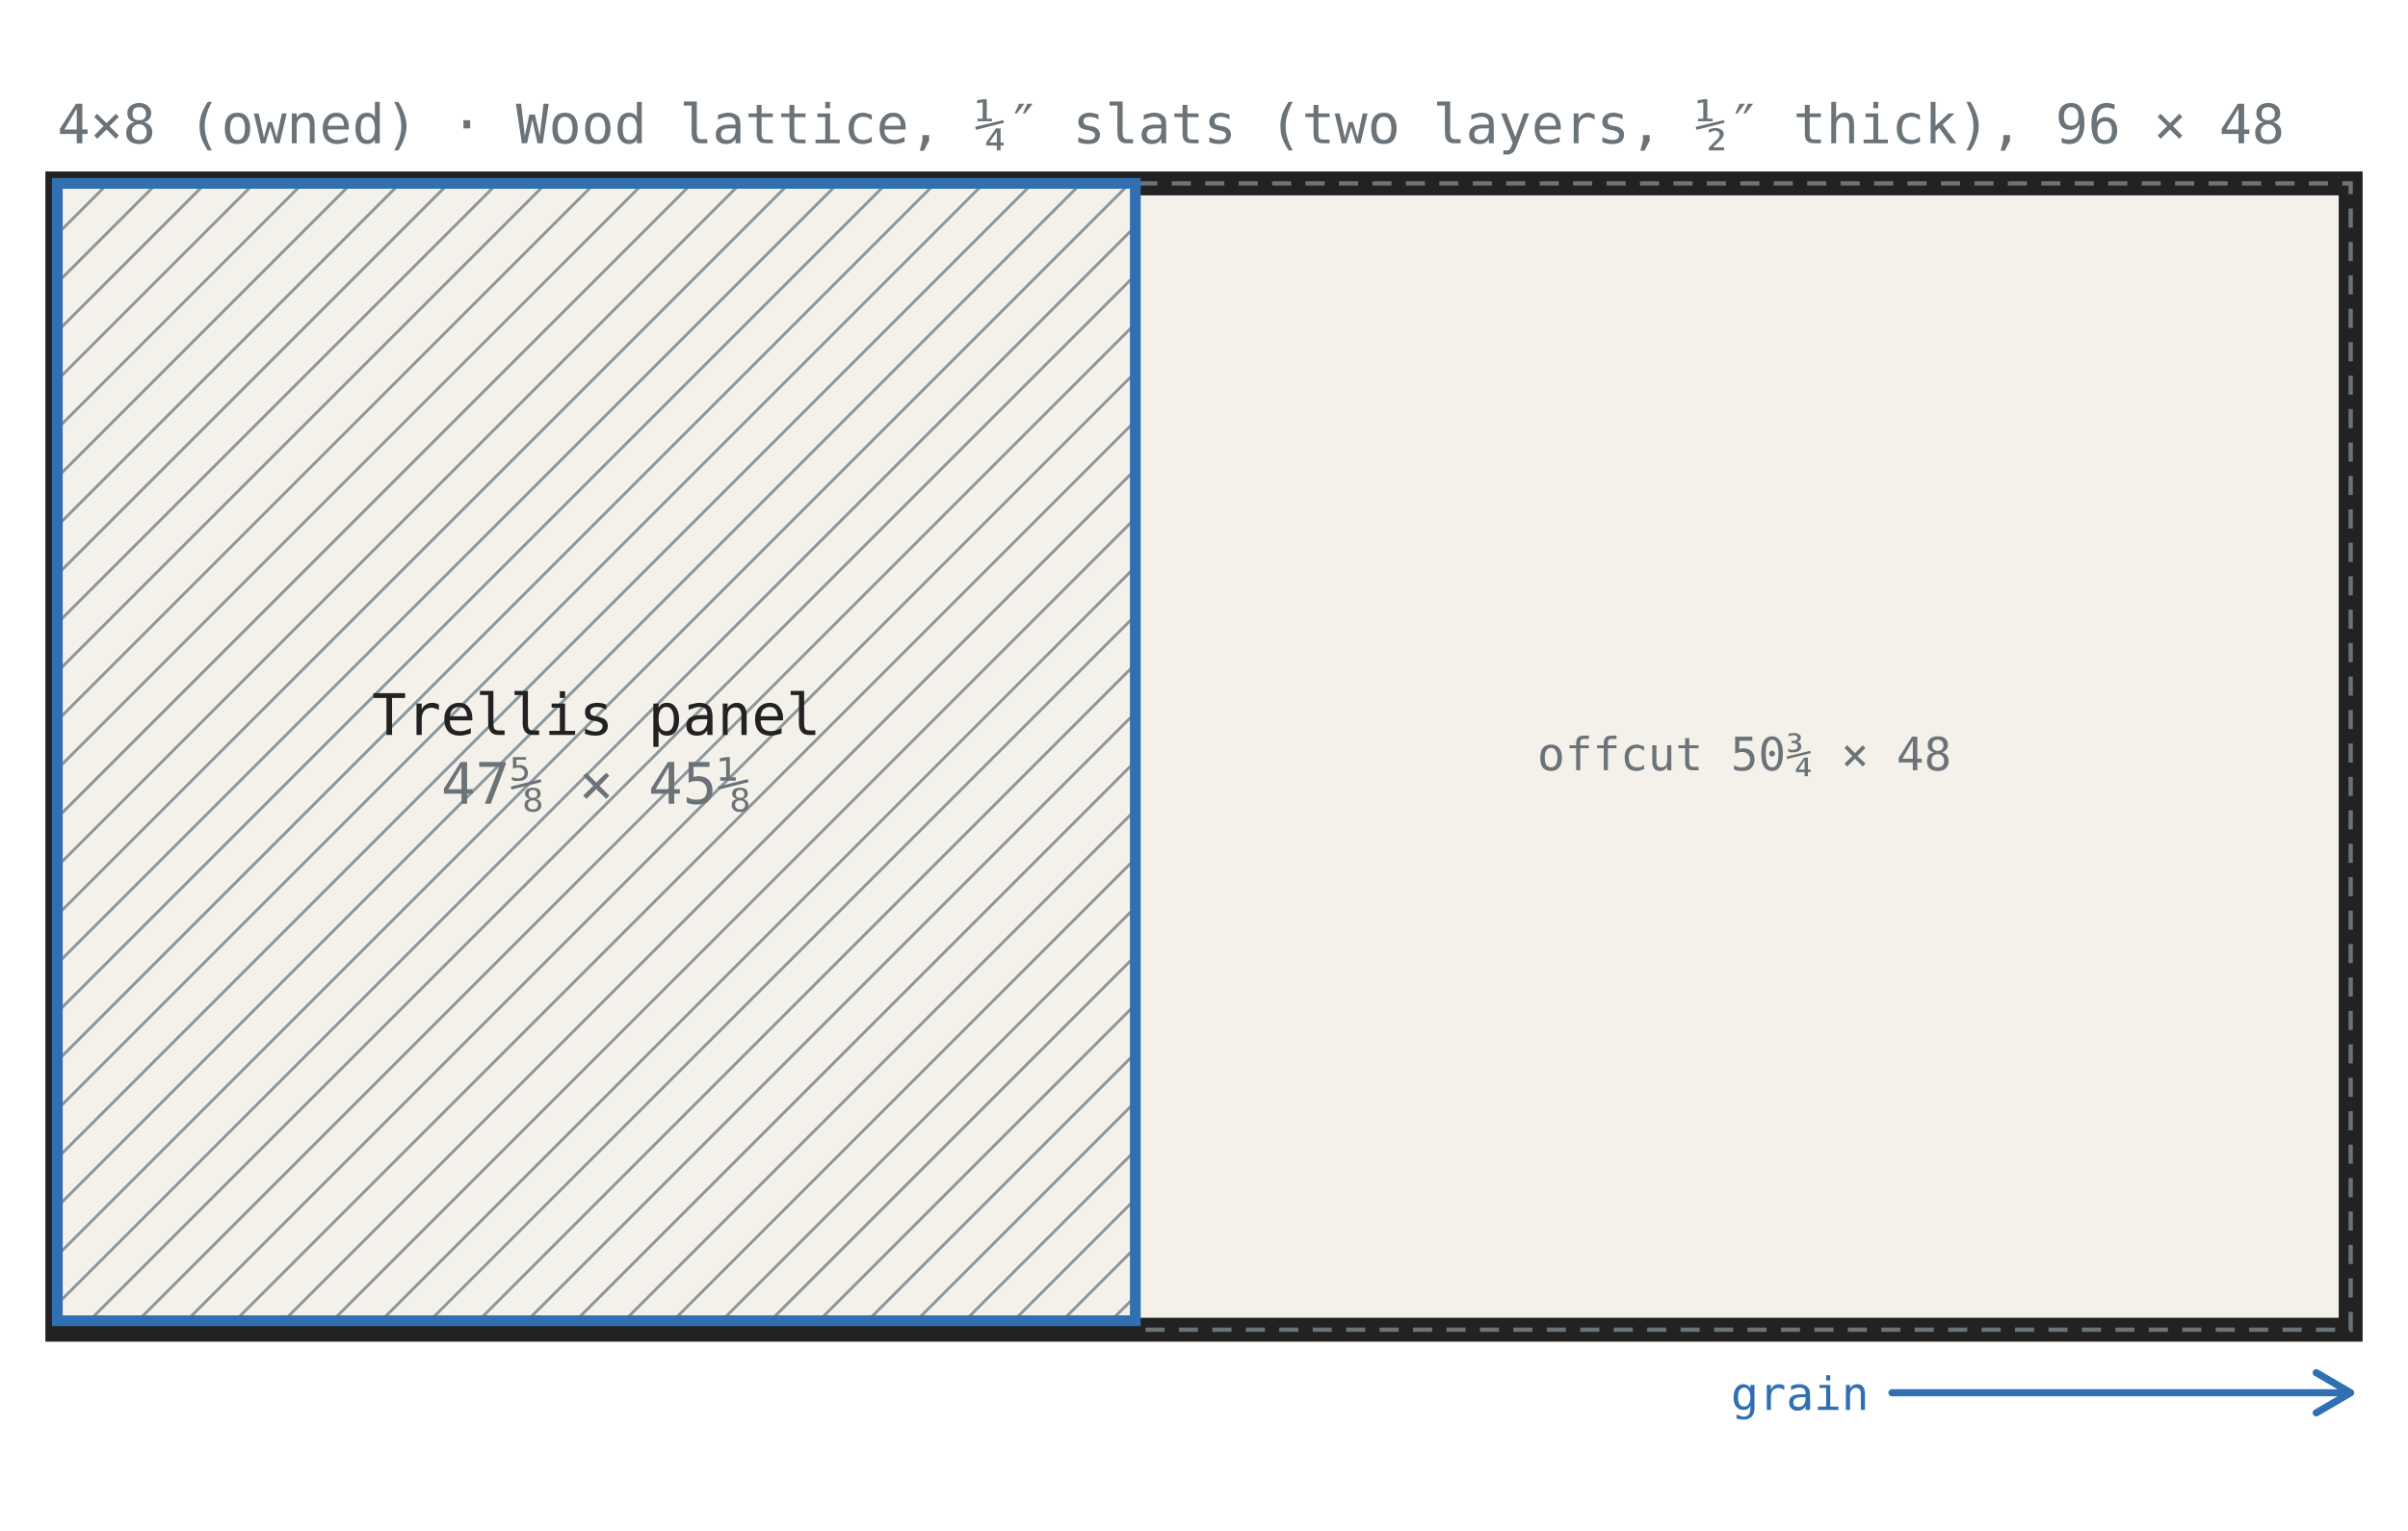
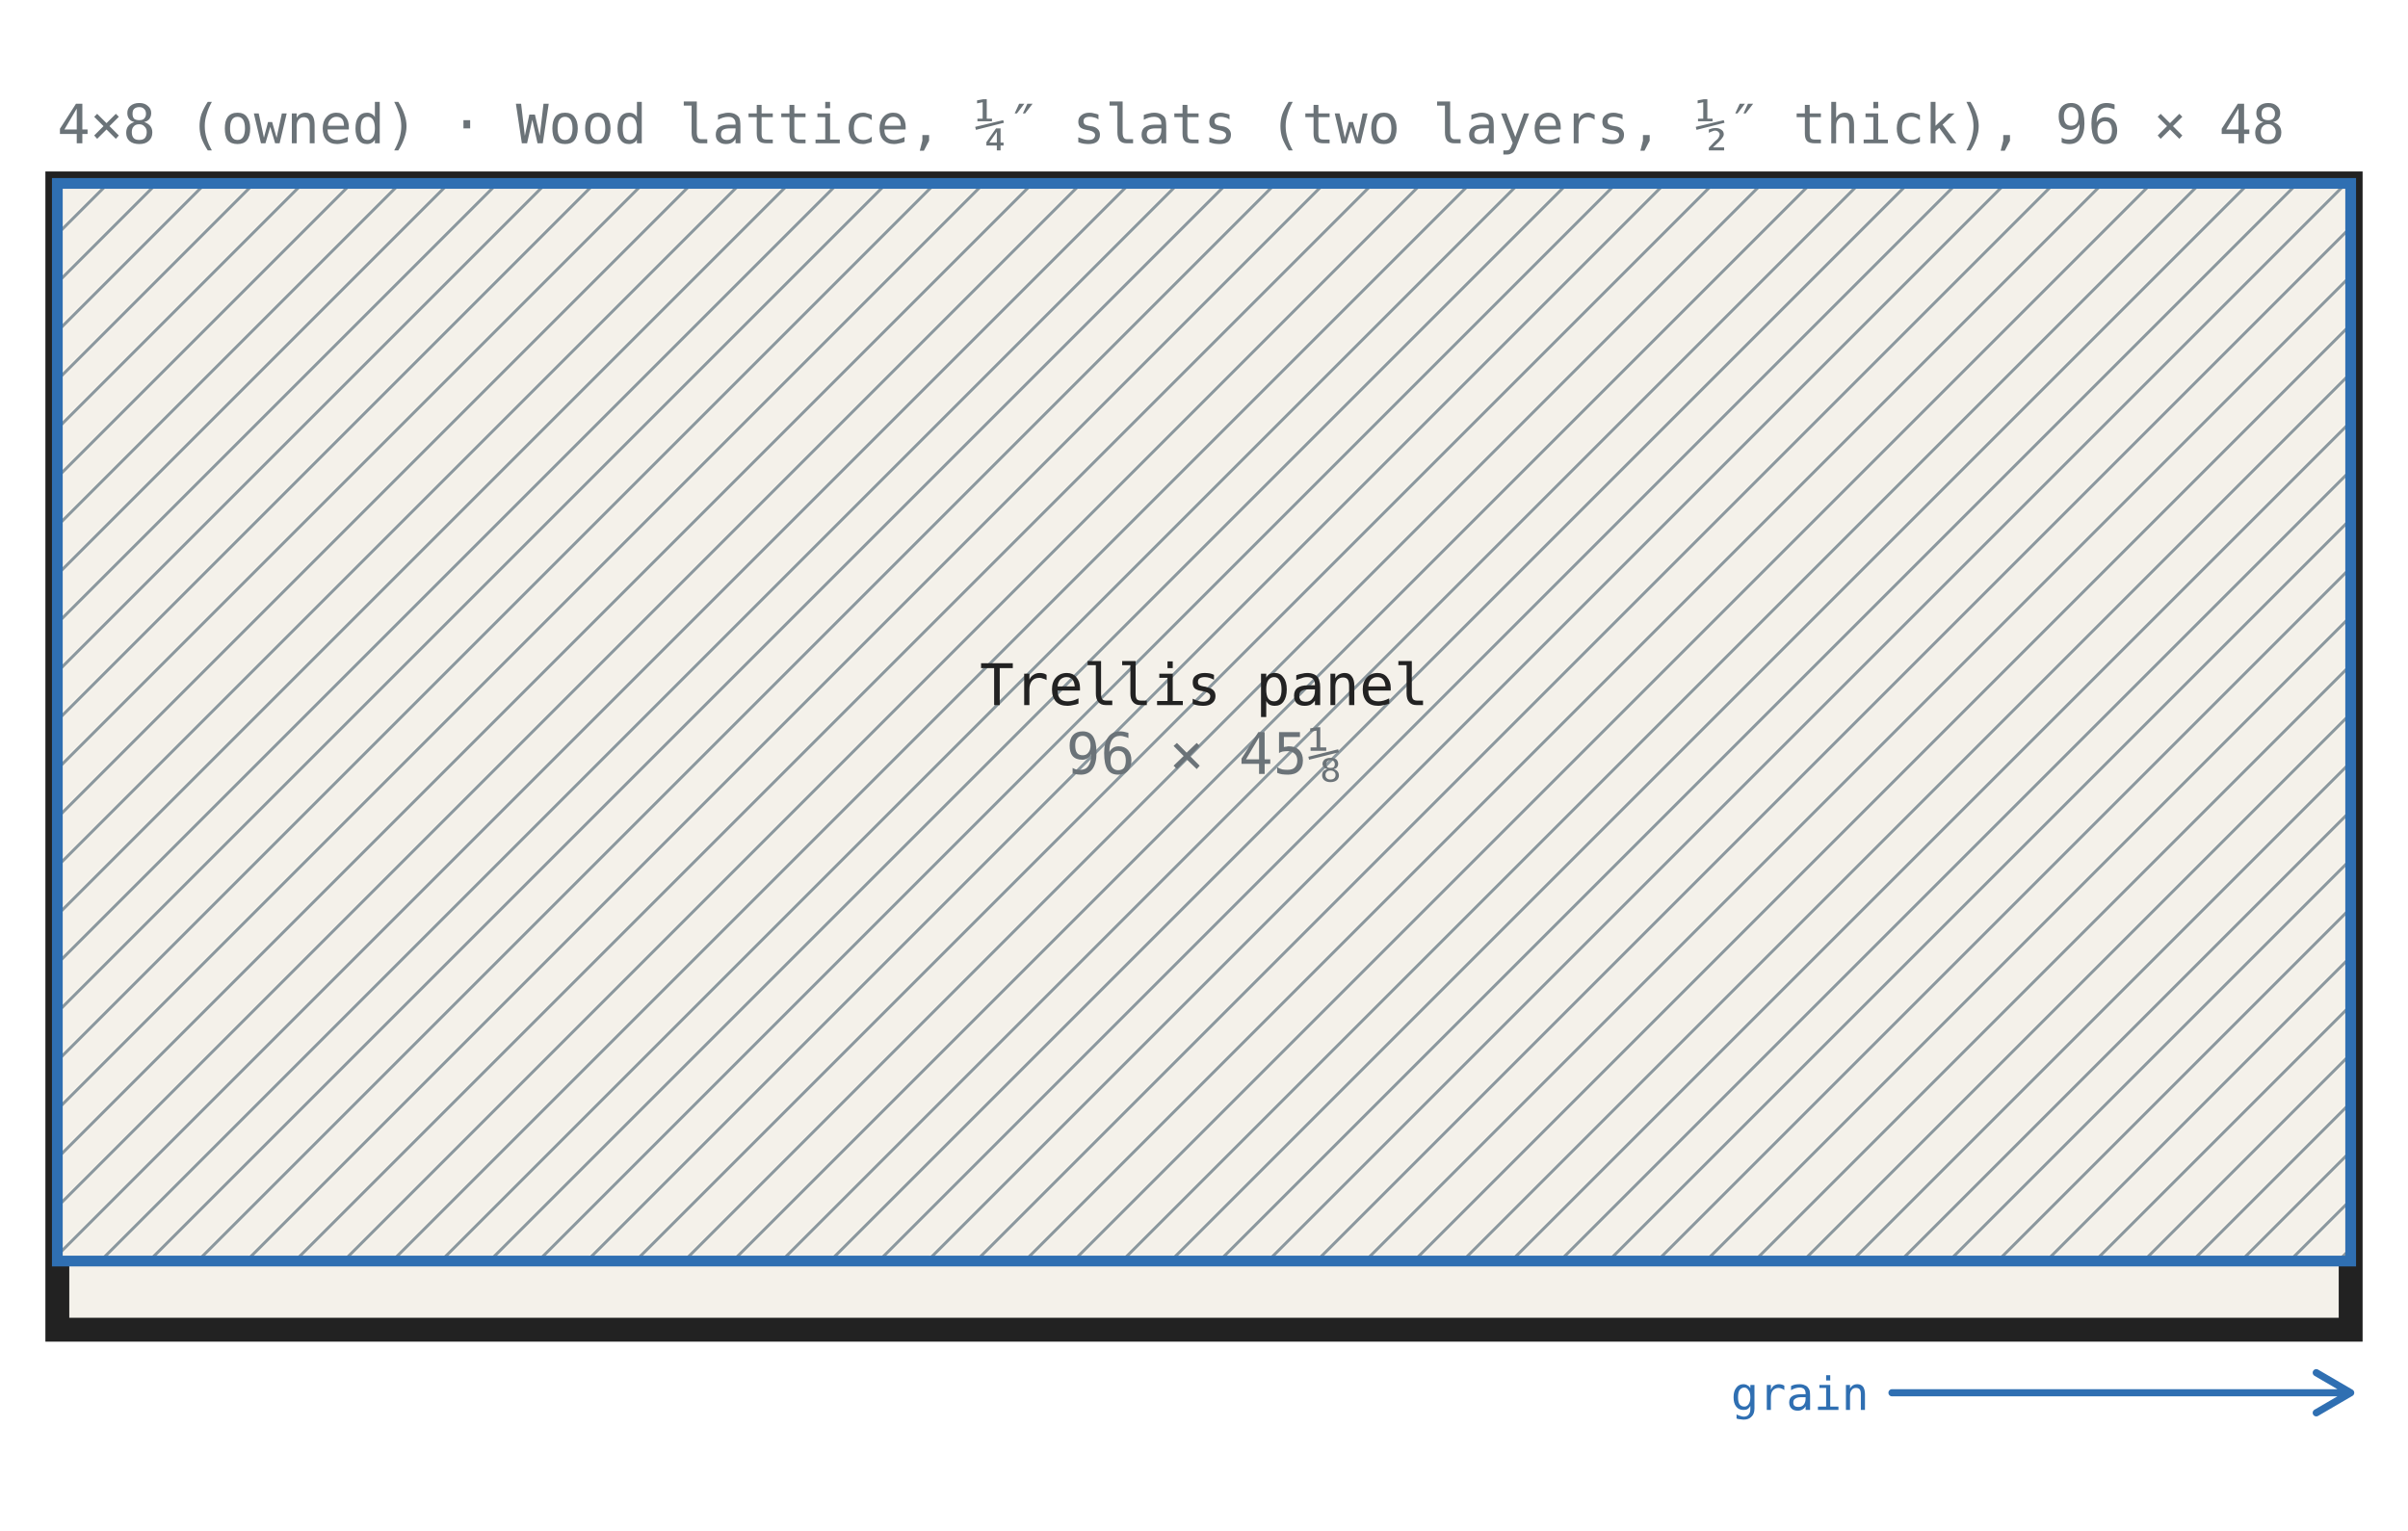
- <svg xmlns="http://www.w3.org/2000/svg" viewBox="-2.4 -2.4 100.8 64.08" class="wb-sheets" data-phase="p2" data-material="lattice" font-family="ui-monospace, monospace">
+ <svg xmlns="http://www.w3.org/2000/svg" viewBox="-2.4 -2.4 100.8 64.08" class="wb-sheets" data-phase="p1" data-material="lattice" font-family="ui-monospace, monospace">
  <style>
.wb-sheet-board { fill: var(--sheet-board, #f4f1ea); stroke: var(--ink, #222); stroke-width: var(--sheet-stroke, 0.3); }
.wb-part { stroke: var(--wood-dark, #8a6a3f); stroke-width: 0.2; }
.wb-part.k-fin { fill: var(--face, #e8d3ad); }
.wb-part.k-raw { stroke: var(--ink-soft, #6b7378); }
.wb-part.k-needs-finish { stroke: var(--dim, #2f6fb2); stroke-width: 0.45; }
.wb-hatch-bg { fill: var(--sheet-board, #f4f1ea); }
.wb-hatch-line { stroke: var(--hatch, #8f9ba1); stroke-width: 0.25; }
.wb-strip-cut { stroke: var(--ink-soft, #6b7378); stroke-width: 0.2; stroke-dasharray: 0.8 0.5; fill: none; }
.wb-offcut { fill: none; stroke: var(--ink-soft, #6b7378); stroke-width: 0.18; stroke-dasharray: 0.8 0.6; }
.wb-title { fill: var(--ink-soft, #6b7378); }
.wb-label { fill: var(--ink, #222); }
.wb-size { fill: var(--ink-soft, #6b7378); }
.wb-offcut-label { fill: var(--ink-soft, #6b7378); }
.wb-grain { stroke: var(--dim, #2f6fb2); stroke-width: 0.3; fill: none; stroke-linecap: round; stroke-linejoin: round; }
.wb-grain-label { fill: var(--dim, #2f6fb2); }
</style>
  <defs>
-     <pattern id="wb-raw-p2-lattice" patternUnits="userSpaceOnUse" width="1.44" height="1.44" patternTransform="rotate(45)">
+     <pattern id="wb-raw-p1-lattice" patternUnits="userSpaceOnUse" width="1.44" height="1.44" patternTransform="rotate(45)">
      <rect class="wb-hatch-bg" width="1.44" height="1.44" />
      <line class="wb-hatch-line" x1="0" y1="0" x2="0" y2="1.44" />
    </pattern>
  </defs>
  <g class="wb-sheet" data-sheet="0" data-stock="4x8" data-owned="true" transform="translate(0 5.28)">
    <text class="wb-title" x="0" y="-1.68" font-size="2.277">4×8 (owned) · Wood lattice, ¼″ slats (two layers, ½″ thick), 96 × 48</text>
    <g class="wb-grain-arrow">
      <path class="wb-grain" d="M76.8 50.64H96M94.56 49.8L96 50.64L94.56 51.48" />
      <text class="wb-grain-label" x="75.84" y="51.36" font-size="1.92" text-anchor="end">grain</text>
    </g>
    <rect class="wb-sheet-board" x="0" y="0" width="96" height="48" />
-     <g class="wb-offcut-g">
-       <rect class="wb-offcut" x="45.25" y="0" width="50.75" height="48" />
-       <text class="wb-offcut-label" x="70.625" y="24.576" font-size="1.92" text-anchor="middle">offcut 50¾ × 48</text>
-     </g>
-     <g class="wb-placement" data-part="trellis-upper" data-turned="true">
-       <rect class="wb-part k-raw k-needs-finish" x="0" y="0" width="45.125" height="47.625" fill="url(#wb-raw-p2-lattice)" />
-       <text class="wb-label" x="22.562" y="23.093" font-size="2.4" text-anchor="middle">Trellis panel</text>
-       <text class="wb-size" x="22.562" y="25.973" font-size="2.4" text-anchor="middle">47⅝ × 45⅛</text>
+     <g class="wb-placement" data-part="trellis-lower">
+       <rect class="wb-part k-raw k-needs-finish" x="0" y="0" width="96" height="45.125" fill="url(#wb-raw-p1-lattice)" />
+       <text class="wb-label" x="48" y="21.843" font-size="2.4" text-anchor="middle">Trellis panel</text>
+       <text class="wb-size" x="48" y="24.723" font-size="2.4" text-anchor="middle">96 × 45⅛</text>
    </g>
  </g>
</svg>
